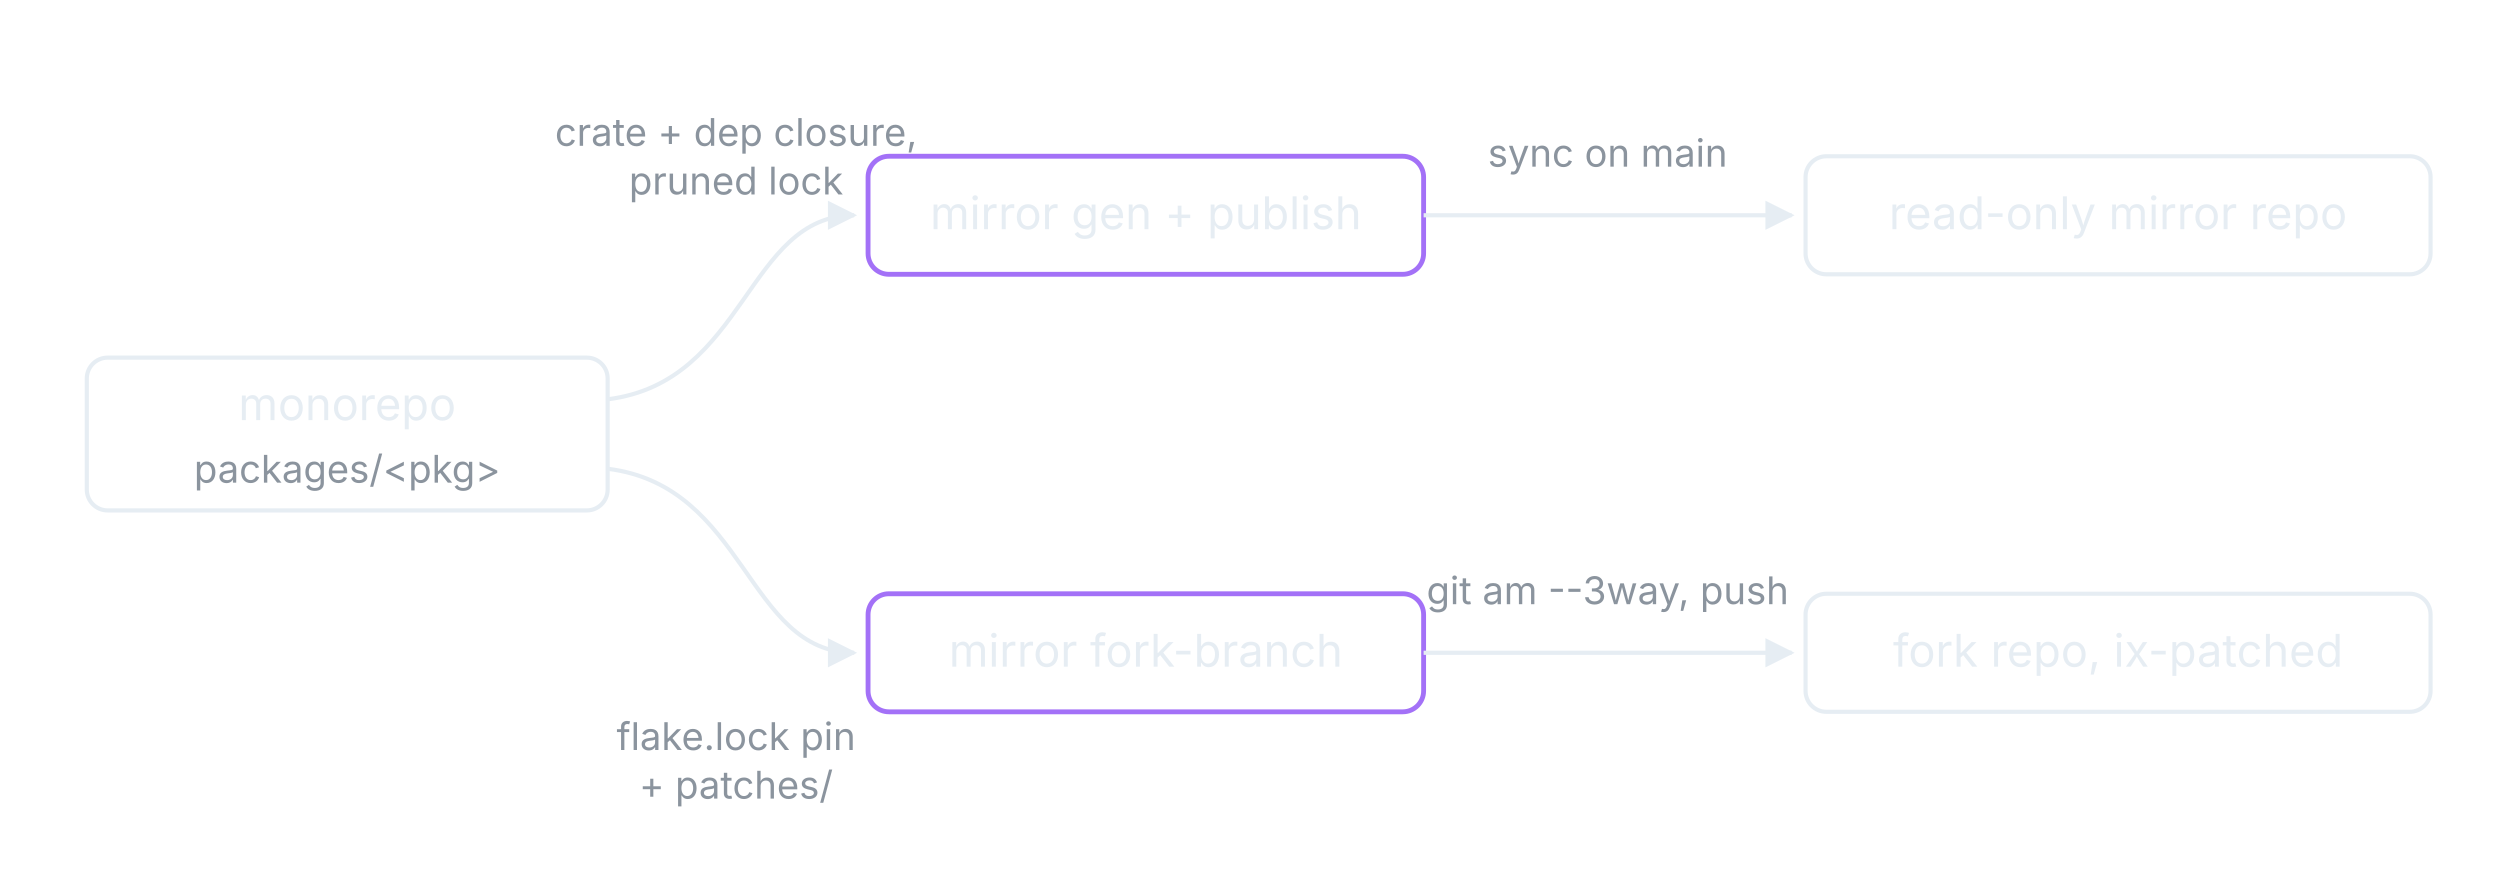
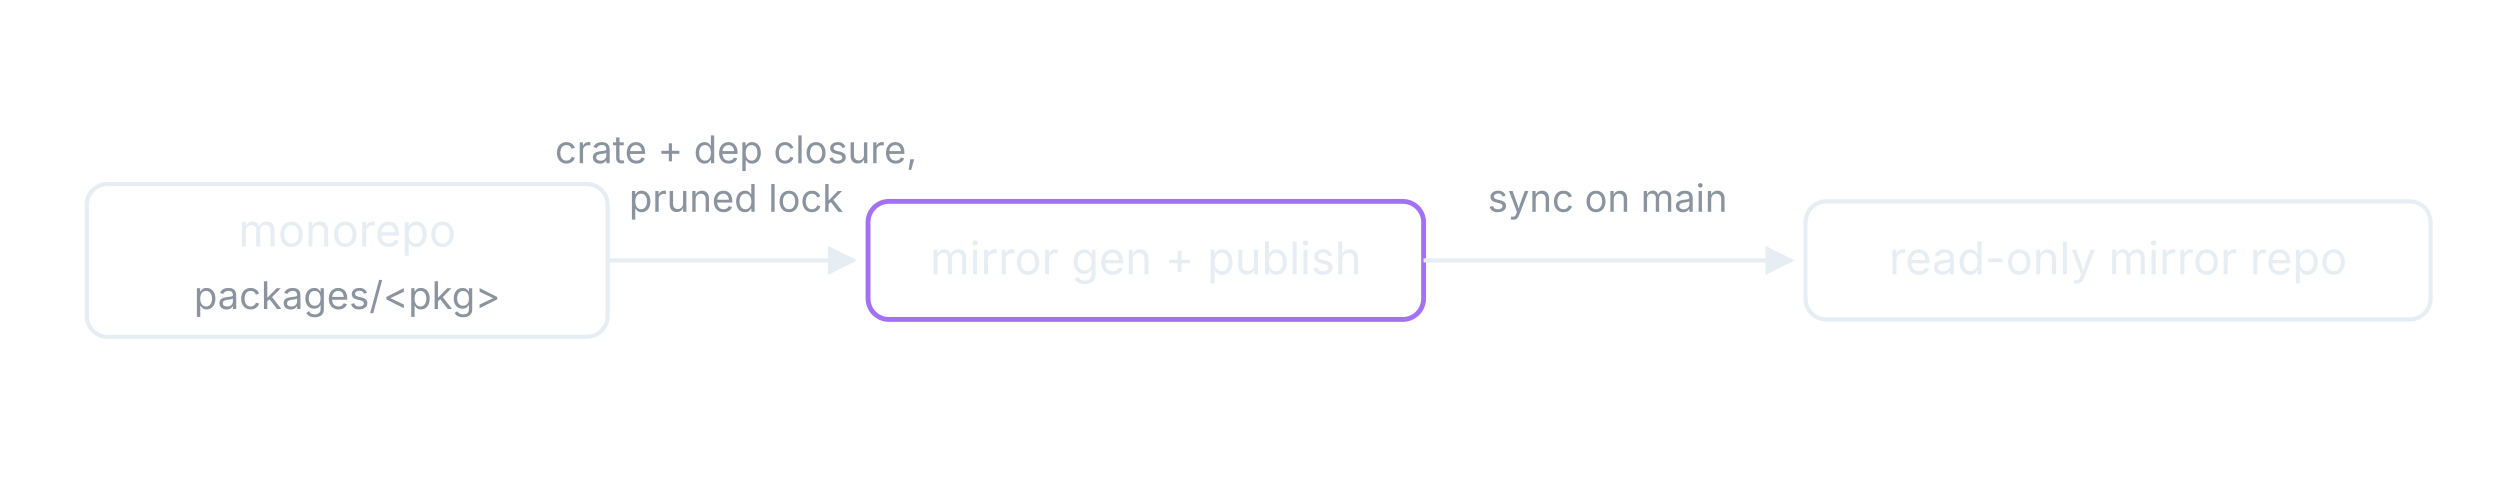
- <svg xmlns="http://www.w3.org/2000/svg" viewBox="0 0 720 250" role="img" font-family="system-ui, -apple-system, 'Segoe UI', sans-serif" font-size="13">
+ <svg xmlns="http://www.w3.org/2000/svg" viewBox="0 0 720 140" role="img" font-family="system-ui, -apple-system, 'Segoe UI', sans-serif" font-size="13">
  <style>
    svg { color: #e6edf3; }
    text { fill: currentColor; }
    .muted { fill: #8b949e; }
    .box { stroke: currentColor; fill: none; stroke-width: 1.2; }
    .accent { stroke: #a371f7; fill: none; stroke-width: 1.4; }
    .edge { stroke: currentColor; fill: none; stroke-width: 1.2; marker-end: url(#arrow); }
    .head { fill: currentColor; }
  </style>
  <defs>
    <marker id="arrow" viewBox="0 0 10 10" refX="9" refY="5" markerWidth="7" markerHeight="7" orient="auto-start-reverse">
      <path d="M0,0 L10,5 L0,10 z" class="head" />
    </marker>
  </defs>
-   <rect class="box" x="25" y="103" width="150" height="44" rx="6" />
-   <text x="100" y="121" text-anchor="middle">monorepo</text>
-   <text class="muted" x="100" y="139" text-anchor="middle" font-size="11">packages/&lt;pkg&gt;</text>
-   <path class="edge" d="M175,115 C215,110 215,62 246,62" />
-   <text class="muted" x="212" y="42" text-anchor="middle" font-size="11">crate + dep closure,</text>
-   <text class="muted" x="212" y="56" text-anchor="middle" font-size="11">pruned lock</text>
-   <path class="edge" d="M175,135 C215,140 215,188 246,188" />
-   <text class="muted" x="212" y="216" text-anchor="middle" font-size="11">flake.lock pin</text>
-   <text class="muted" x="212" y="230" text-anchor="middle" font-size="11">+ patches/</text>
-   <rect class="accent" x="250" y="45" width="160" height="34" rx="6" />
-   <text x="330" y="66" text-anchor="middle">mirror gen + publish</text>
-   <rect class="accent" x="250" y="171" width="160" height="34" rx="6" />
-   <text x="330" y="192" text-anchor="middle">mirror fork-branch</text>
-   <path class="edge" d="M410,62 L516,62" />
-   <text class="muted" x="463" y="48" text-anchor="middle" font-size="11">sync on main</text>
-   <path class="edge" d="M410,188 L516,188" />
-   <text class="muted" x="463" y="174" text-anchor="middle" font-size="11">git am --3way, push</text>
-   <rect class="box" x="520" y="45" width="180" height="34" rx="6" />
-   <text x="610" y="66" text-anchor="middle">read-only mirror repo</text>
-   <rect class="box" x="520" y="171" width="180" height="34" rx="6" />
-   <text x="610" y="192" text-anchor="middle">fork repo, ix-patched</text>
+   <rect class="box" x="25" y="53" width="150" height="44" rx="6" />
+   <text x="100" y="71" text-anchor="middle">monorepo</text>
+   <text class="muted" x="100" y="89" text-anchor="middle" font-size="11">packages/&lt;pkg&gt;</text>
+   <path class="edge" d="M175,75 L246,75" />
+   <text class="muted" x="212" y="47" text-anchor="middle" font-size="11">crate + dep closure,</text>
+   <text class="muted" x="212" y="61" text-anchor="middle" font-size="11">pruned lock</text>
+   <rect class="accent" x="250" y="58" width="160" height="34" rx="6" />
+   <text x="330" y="79" text-anchor="middle">mirror gen + publish</text>
+   <path class="edge" d="M410,75 L516,75" />
+   <text class="muted" x="463" y="61" text-anchor="middle" font-size="11">sync on main</text>
+   <rect class="box" x="520" y="58" width="180" height="34" rx="6" />
+   <text x="610" y="79" text-anchor="middle">read-only mirror repo</text>
</svg>
